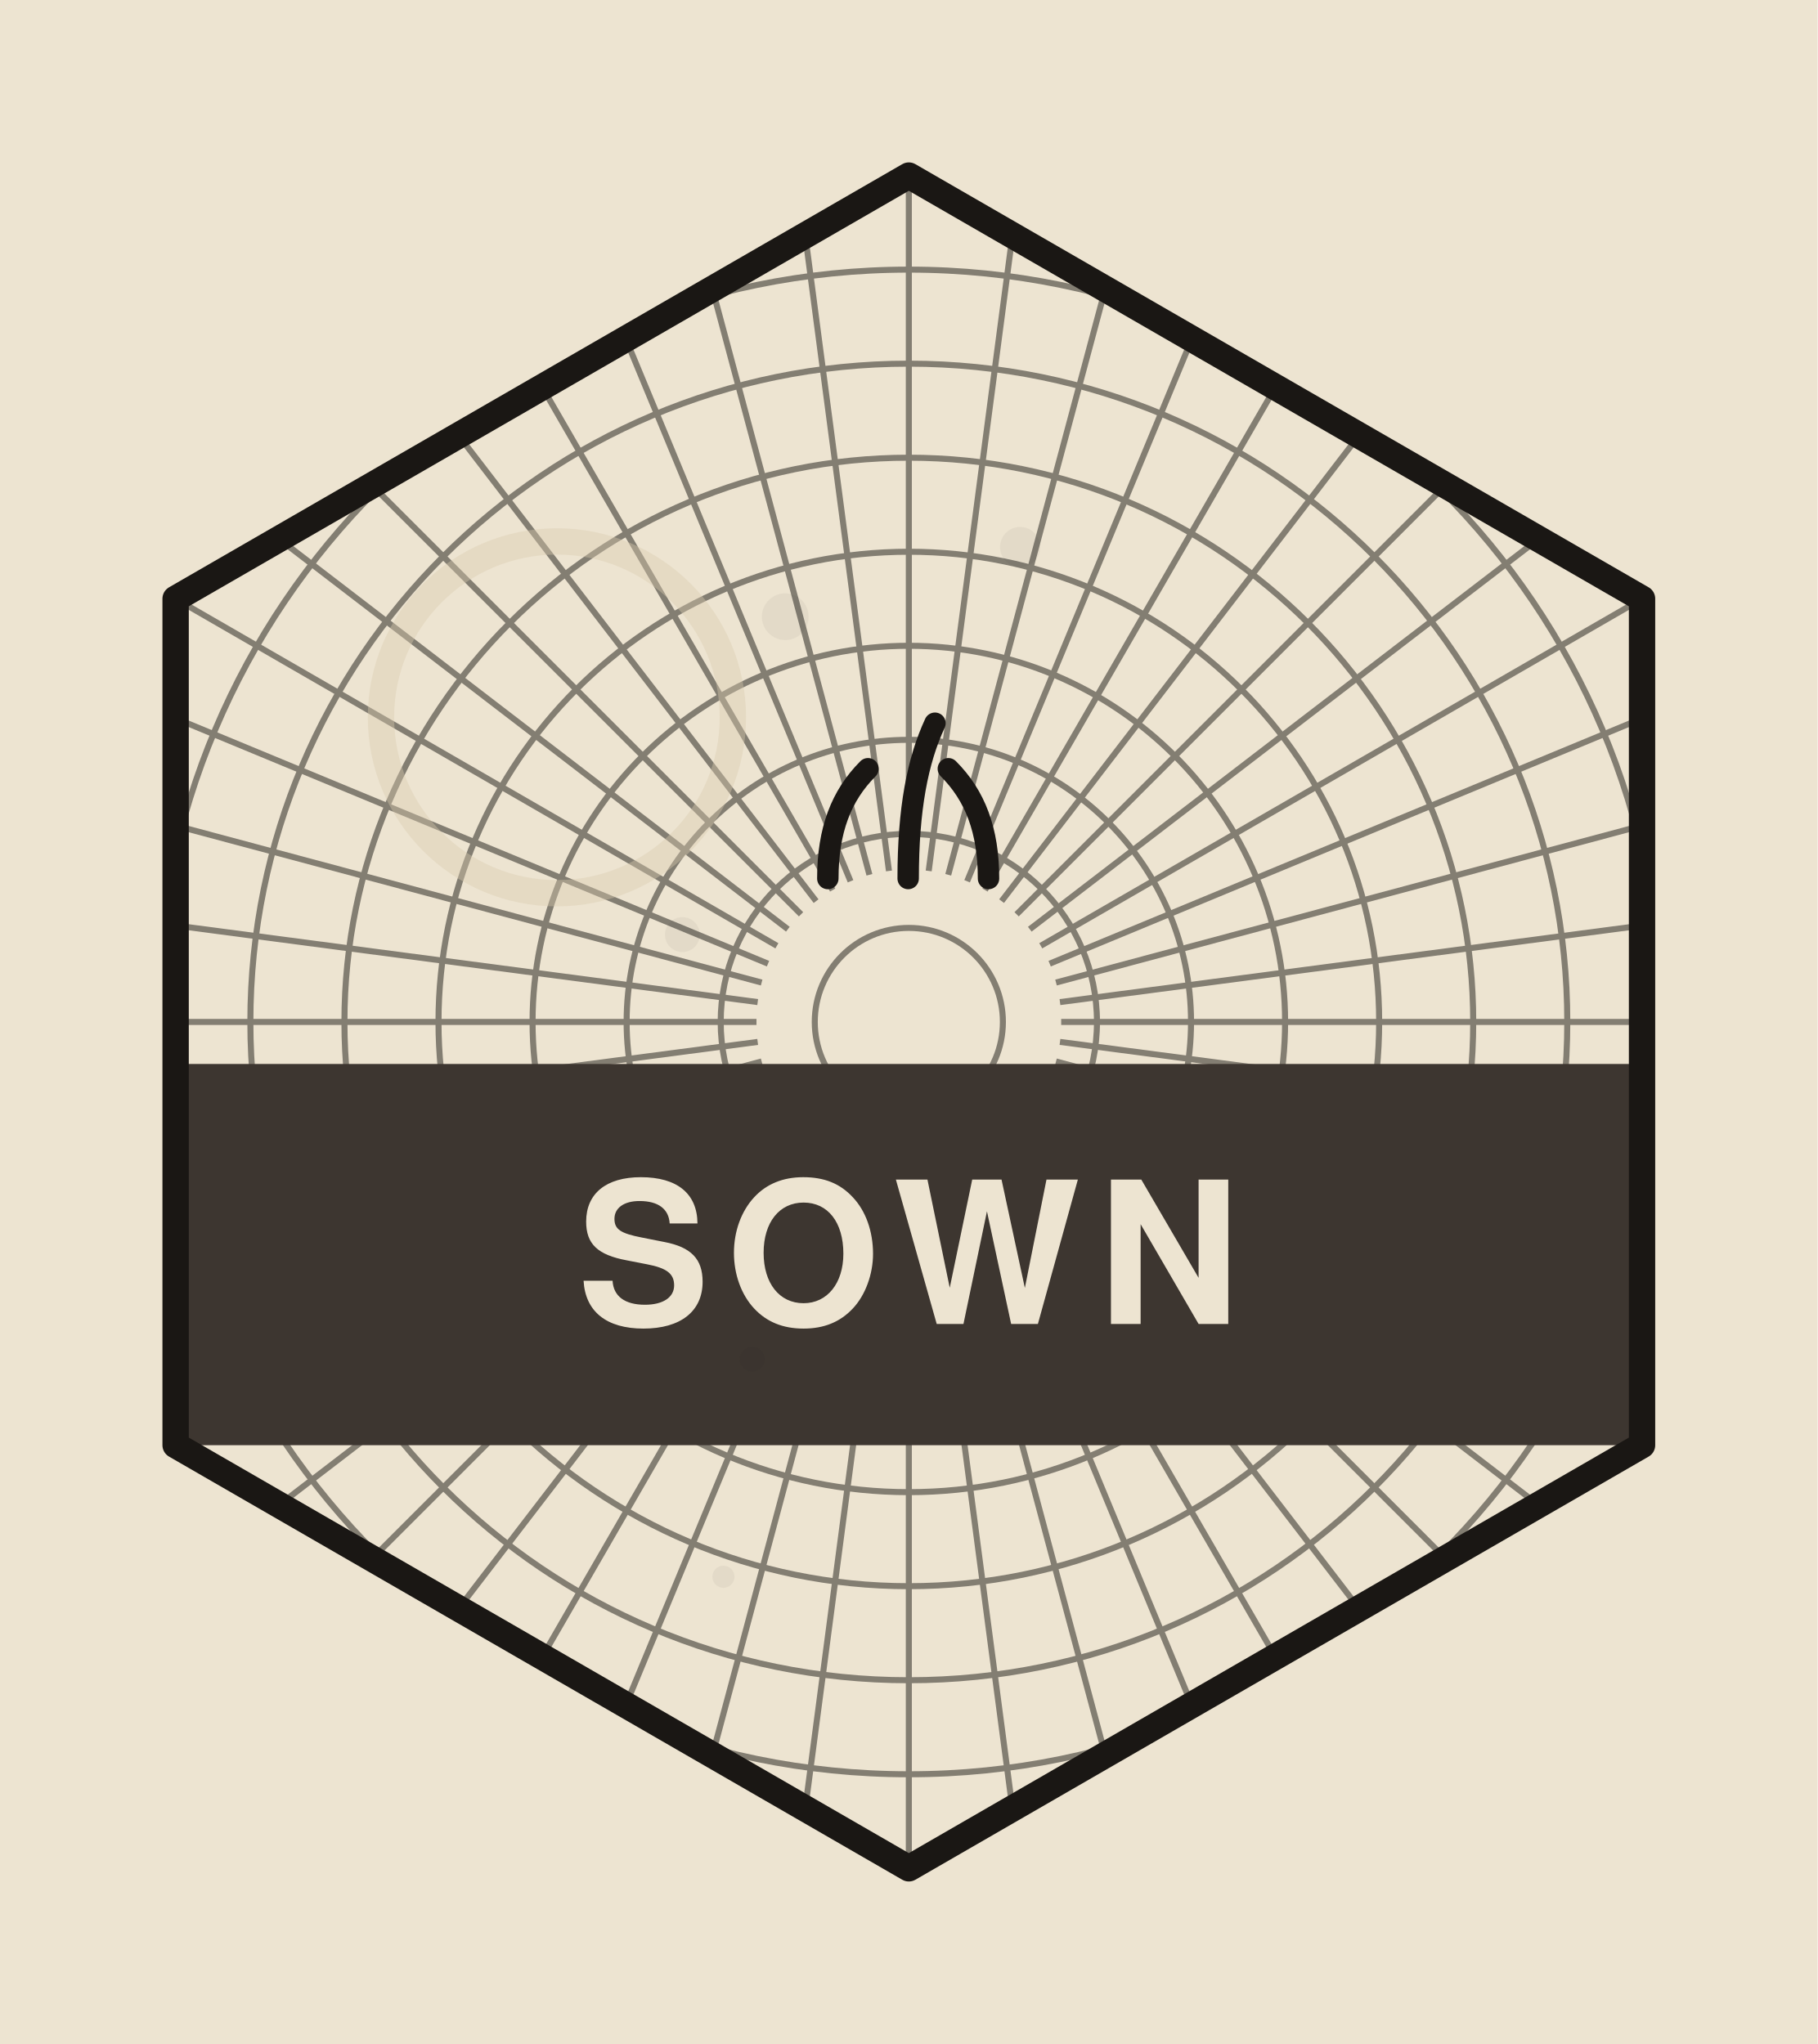
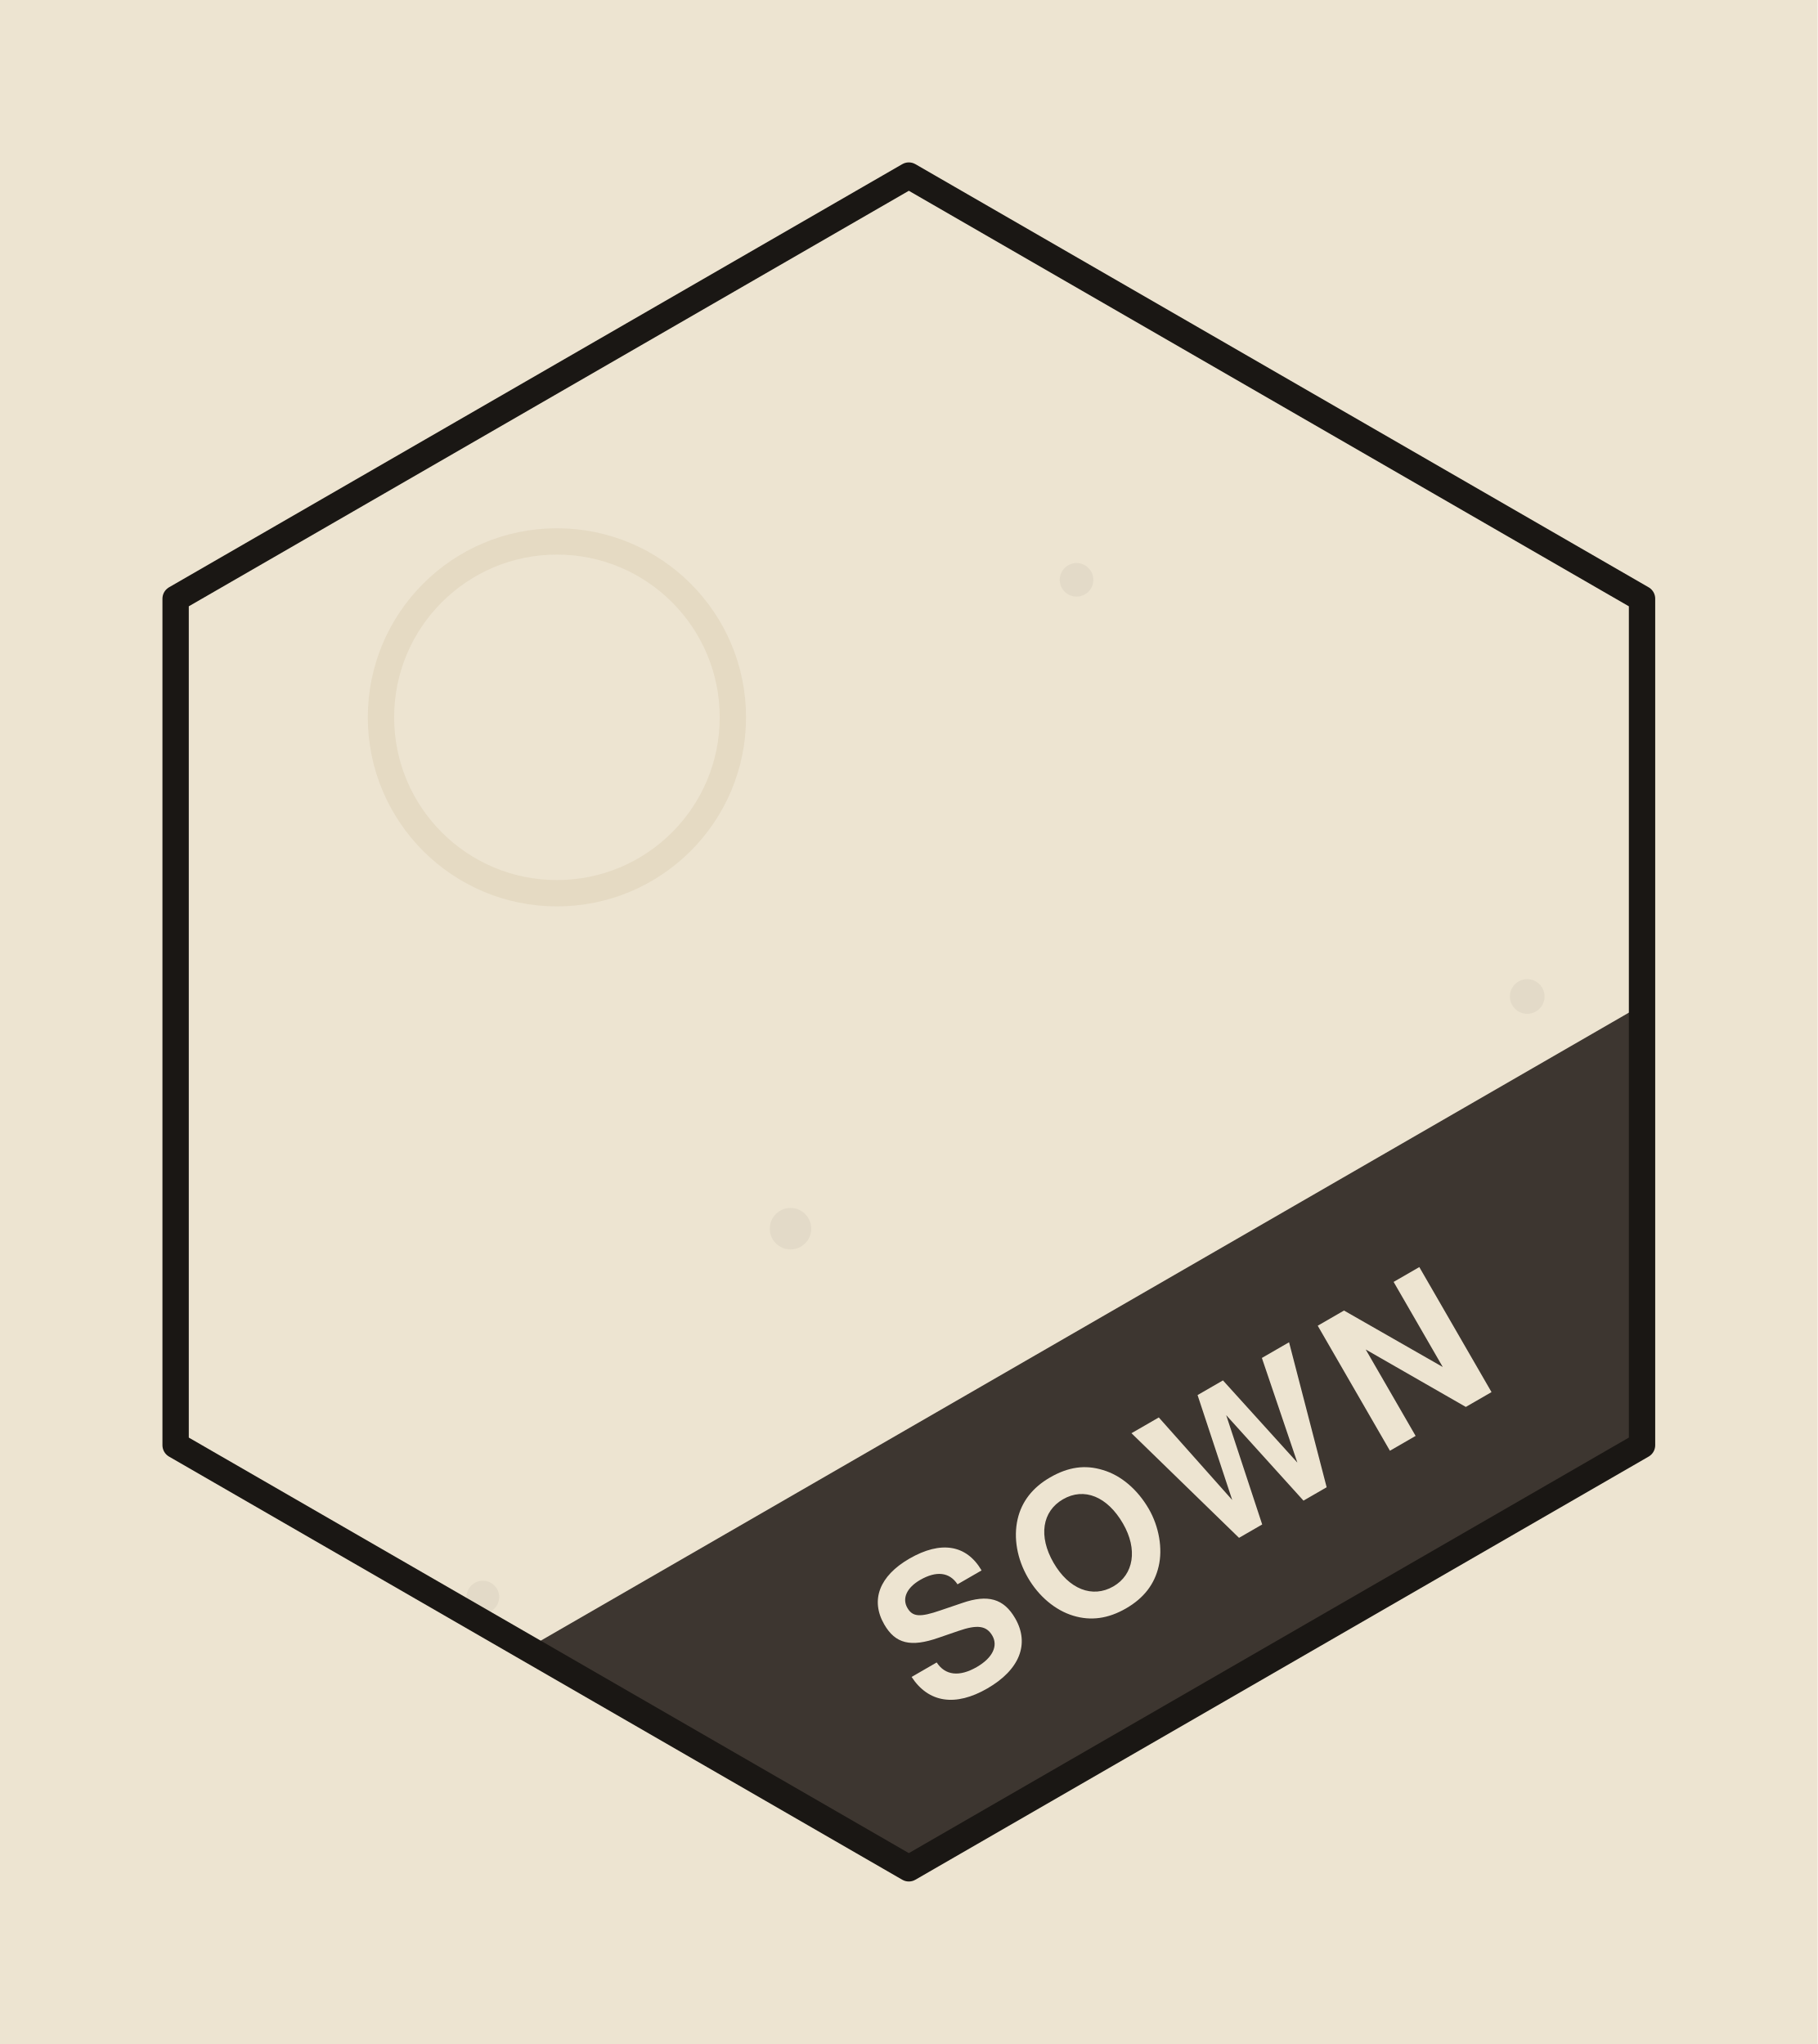
<svg xmlns="http://www.w3.org/2000/svg" viewBox="0 0 165.6 186.27" width="165.6" height="186.27" font-family="Georgia, 'Iowan Old Style', 'Times New Roman', serif">
  <defs>
-     <clipPath id="cut-crop-vegetables-back">
+     <clipPath id="cut-tile-crop-vegetables-sown">
      <path d="M 0,-77.13 L 66.8,-38.57 L 66.8,38.57 L 0,77.13 L -66.8,38.57 L -66.8,-38.57 Z" transform="translate(82.8 93.13)" />
    </clipPath>
  </defs>
  <g id="wash">
    <rect x="0" y="0" width="165.6" height="186.27" fill="#EDE4D1" />
+     <g clip-path="url(#cut-tile-crop-vegetables-sown)">
+     
+   </g>
  </g>
  <g id="ink" fill="#1A1714">
-     <g clip-path="url(#cut-crop-vegetables-back)">
-       <g fill="none" stroke="#1A1714" stroke-width="0.55" opacity="0.5">
-         <circle cx="82.8" cy="93.13" r="8.57" />
-         <circle cx="82.8" cy="93.13" r="17.14" />
-         <circle cx="82.8" cy="93.13" r="25.71" />
-         <circle cx="82.8" cy="93.13" r="34.28" />
-         <circle cx="82.8" cy="93.13" r="42.85" />
-         <circle cx="82.8" cy="93.13" r="51.42" />
-         <circle cx="82.8" cy="93.13" r="59.99" />
-         <circle cx="82.8" cy="93.13" r="68.56" />
-         <circle cx="82.8" cy="93.13" r="77.14" />
-         <line x1="96.68" y1="93.13" x2="159.94" y2="93.13" />
-         <line x1="96.57" y1="94.95" x2="159.28" y2="103.2" />
-         <line x1="96.21" y1="96.73" x2="157.31" y2="113.1" />
-         <line x1="95.63" y1="98.45" x2="154.06" y2="122.65" />
-         <line x1="94.82" y1="100.08" x2="149.6" y2="131.7" />
-         <line x1="93.82" y1="101.59" x2="144" y2="140.09" />
-         <line x1="92.62" y1="102.95" x2="137.34" y2="147.68" />
-         <line x1="91.25" y1="104.15" x2="129.76" y2="154.33" />
-         <line x1="89.74" y1="105.16" x2="121.37" y2="159.94" />
-         <line x1="88.11" y1="105.96" x2="112.32" y2="164.4" />
-         <line x1="86.39" y1="106.55" x2="102.76" y2="167.64" />
-         <line x1="84.61" y1="106.9" x2="92.87" y2="169.61" />
-         <line x1="82.8" y1="107.02" x2="82.8" y2="170.27" />
-         <line x1="80.99" y1="106.9" x2="72.73" y2="169.61" />
-         <line x1="79.21" y1="106.55" x2="62.84" y2="167.64" />
-         <line x1="77.49" y1="105.96" x2="53.28" y2="164.4" />
-         <line x1="75.86" y1="105.16" x2="44.23" y2="159.94" />
-         <line x1="74.35" y1="104.15" x2="35.84" y2="154.33" />
-         <line x1="72.98" y1="102.95" x2="28.26" y2="147.68" />
-         <line x1="71.78" y1="101.59" x2="21.6" y2="140.09" />
-         <line x1="70.78" y1="100.08" x2="16" y2="131.7" />
-         <line x1="69.97" y1="98.45" x2="11.54" y2="122.65" />
-         <line x1="69.39" y1="96.73" x2="8.29" y2="113.1" />
-         <line x1="69.03" y1="94.95" x2="6.32" y2="103.2" />
-         <line x1="68.92" y1="93.13" x2="5.66" y2="93.13" />
-         <line x1="69.03" y1="91.32" x2="6.32" y2="83.07" />
-         <line x1="69.39" y1="89.54" x2="8.29" y2="73.17" />
-         <line x1="69.97" y1="87.82" x2="11.54" y2="63.62" />
-         <line x1="70.78" y1="86.19" x2="16" y2="54.57" />
-         <line x1="71.78" y1="84.68" x2="21.6" y2="46.18" />
-         <line x1="72.98" y1="83.32" x2="28.26" y2="38.59" />
-         <line x1="74.35" y1="82.12" x2="35.84" y2="31.94" />
-         <line x1="75.86" y1="81.11" x2="44.23" y2="26.33" />
-         <line x1="77.49" y1="80.31" x2="53.28" y2="21.87" />
-         <line x1="79.21" y1="79.72" x2="62.84" y2="18.63" />
-         <line x1="80.99" y1="79.37" x2="72.73" y2="16.66" />
-         <line x1="82.8" y1="79.25" x2="82.8" y2="16" />
-         <line x1="84.61" y1="79.37" x2="92.87" y2="16.66" />
-         <line x1="86.39" y1="79.72" x2="102.76" y2="18.63" />
-         <line x1="88.11" y1="80.31" x2="112.32" y2="21.87" />
-         <line x1="89.74" y1="81.11" x2="121.37" y2="26.33" />
-         <line x1="91.25" y1="82.12" x2="129.76" y2="31.94" />
-         <line x1="92.62" y1="83.32" x2="137.34" y2="38.59" />
-         <line x1="93.82" y1="84.68" x2="144" y2="46.18" />
-         <line x1="94.82" y1="86.19" x2="149.6" y2="54.57" />
-         <line x1="95.63" y1="87.82" x2="154.06" y2="63.62" />
-         <line x1="96.21" y1="89.54" x2="157.31" y2="73.17" />
-         <line x1="96.57" y1="91.32" x2="159.28" y2="83.07" />
+     <g clip-path="url(#cut-tile-crop-vegetables-sown)">
+       <path d="M 82.8,170.27 L 149.6,131.7 L 149.6,91.59 L 48.06,150.21 Z" fill="#3D3630" />
+       <g transform="rotate(-30 107.52 135.94)">
+         <text x="107.52" y="142.26" font-size="18.04" text-anchor="middle" font-family="Helvetica, Arial, sans-serif" font-weight="bold" letter-spacing="1.6" fill="#EDE4D1">SOWN</text>
      </g>
-       <g fill="none" stroke="#1A1714" stroke-width="1.6" stroke-linecap="round" stroke-linejoin="round">
-         <g transform="translate(68.1 56.88) scale(1.22)">
-           <path d="M6 19c0-3.6 1-6.2 3-8.2M12 19c0-5.2 0.7-8.8 2-11.6M18 19c0-3.6-1-6.2-3-8.2" />
-         </g>
-       </g>
-       <rect x="14" y="96.96" width="137.6" height="34.74" fill="#3D3630" />
-       <text x="82.8" y="120.65" font-size="18.04" text-anchor="middle" font-family="Helvetica, Arial, sans-serif" font-weight="bold" letter-spacing="1.6" fill="#EDE4D1">SOWN</text>
    </g>
    <path d="M 0,-77.13 L 66.8,-38.57 L 66.8,38.57 L 0,77.13 L -66.8,38.57 L -66.8,-38.57 Z" transform="translate(82.8 93.13)" fill="none" stroke="#1A1714" stroke-width="2.4" stroke-linejoin="round" />
  </g>
-   <g id="grime" clip-path="url(#cut-crop-vegetables-back)">
+   <g id="grime" clip-path="url(#cut-tile-crop-vegetables-sown)">
    <g fill="#1A1714" opacity="0.05">
-       <circle cx="92.94" cy="49.85" r="1.83" />
-       <circle cx="65.91" cy="143.69" r="1.01" />
-       <circle cx="71.54" cy="56.2" r="2.13" />
-       <circle cx="68.54" cy="123.87" r="1.15" />
-       <circle cx="62.17" cy="85.17" r="1.59" />
+       <circle cx="72.02" cy="111.97" r="1.89" />
+       <circle cx="43.99" cy="145.54" r="1.49" />
+       <circle cx="98.08" cy="52.84" r="1.53" />
+       <circle cx="139.14" cy="90.81" r="1.58" />
+       <circle cx="116.47" cy="150.96" r="1.28" />
    </g>
    <circle cx="50.74" cy="65.37" r="16.03" fill="none" stroke="#D9CBAF" stroke-width="2.4" opacity="0.4" />
  </g>
</svg>
